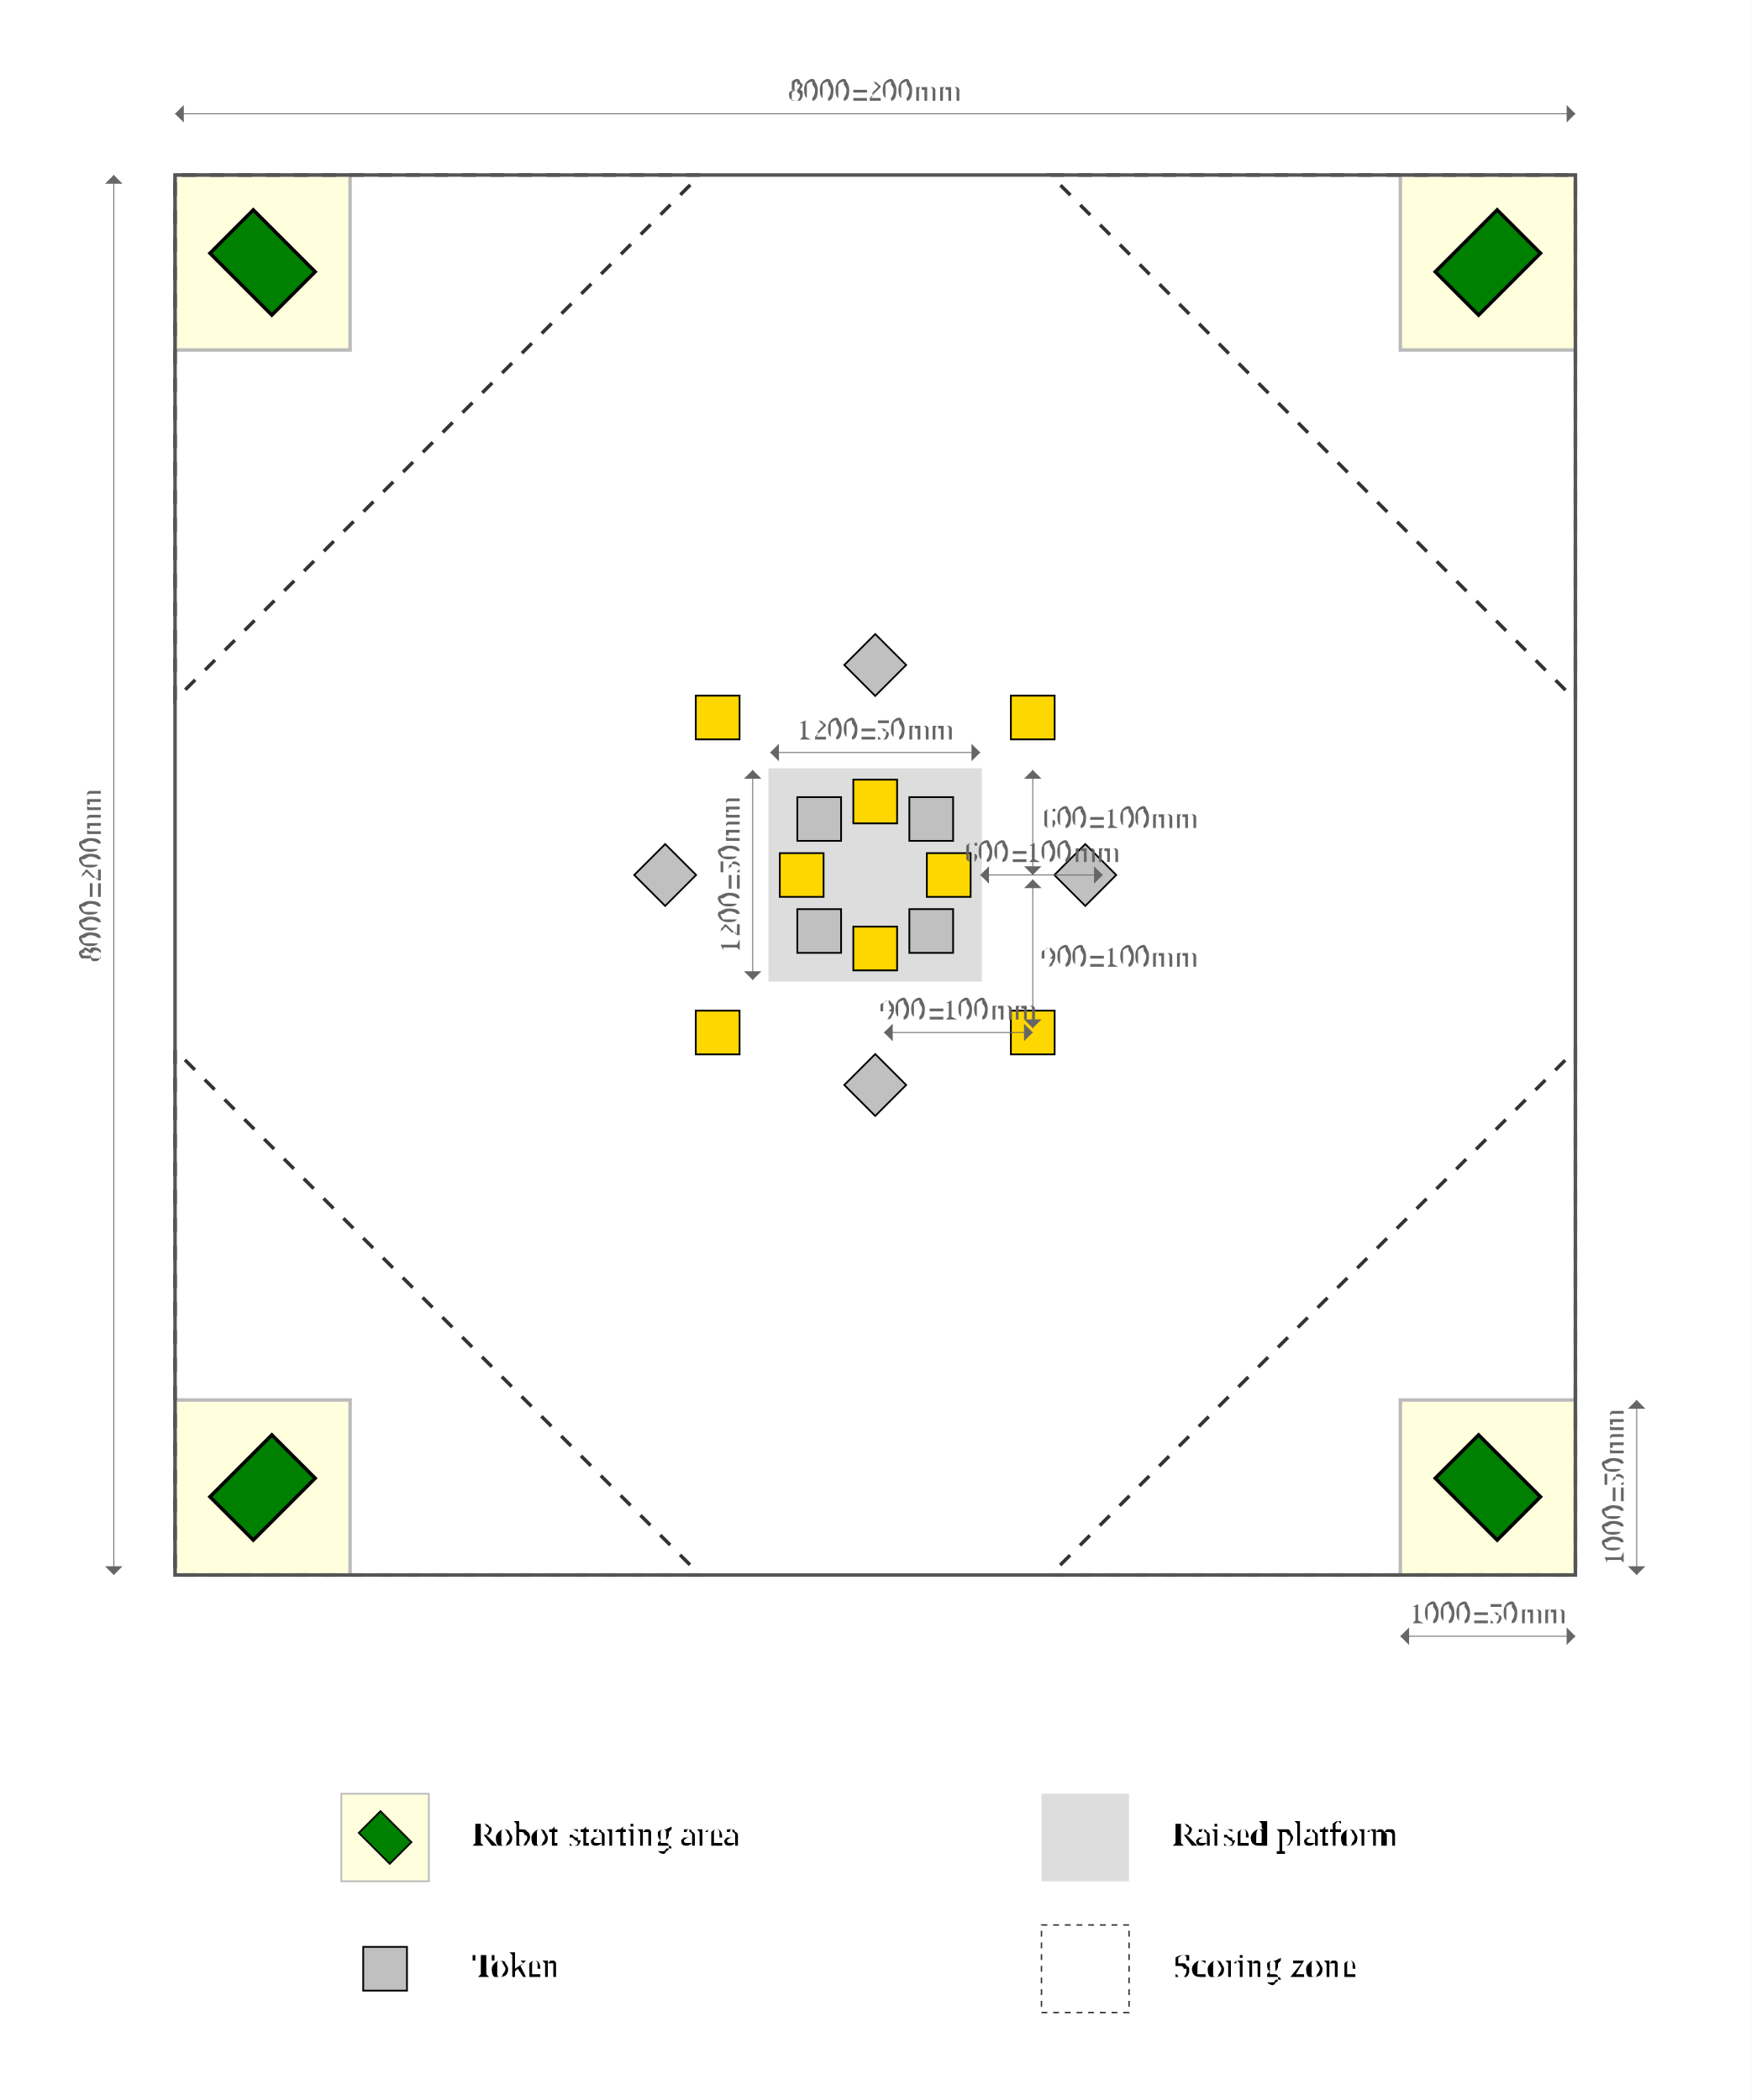
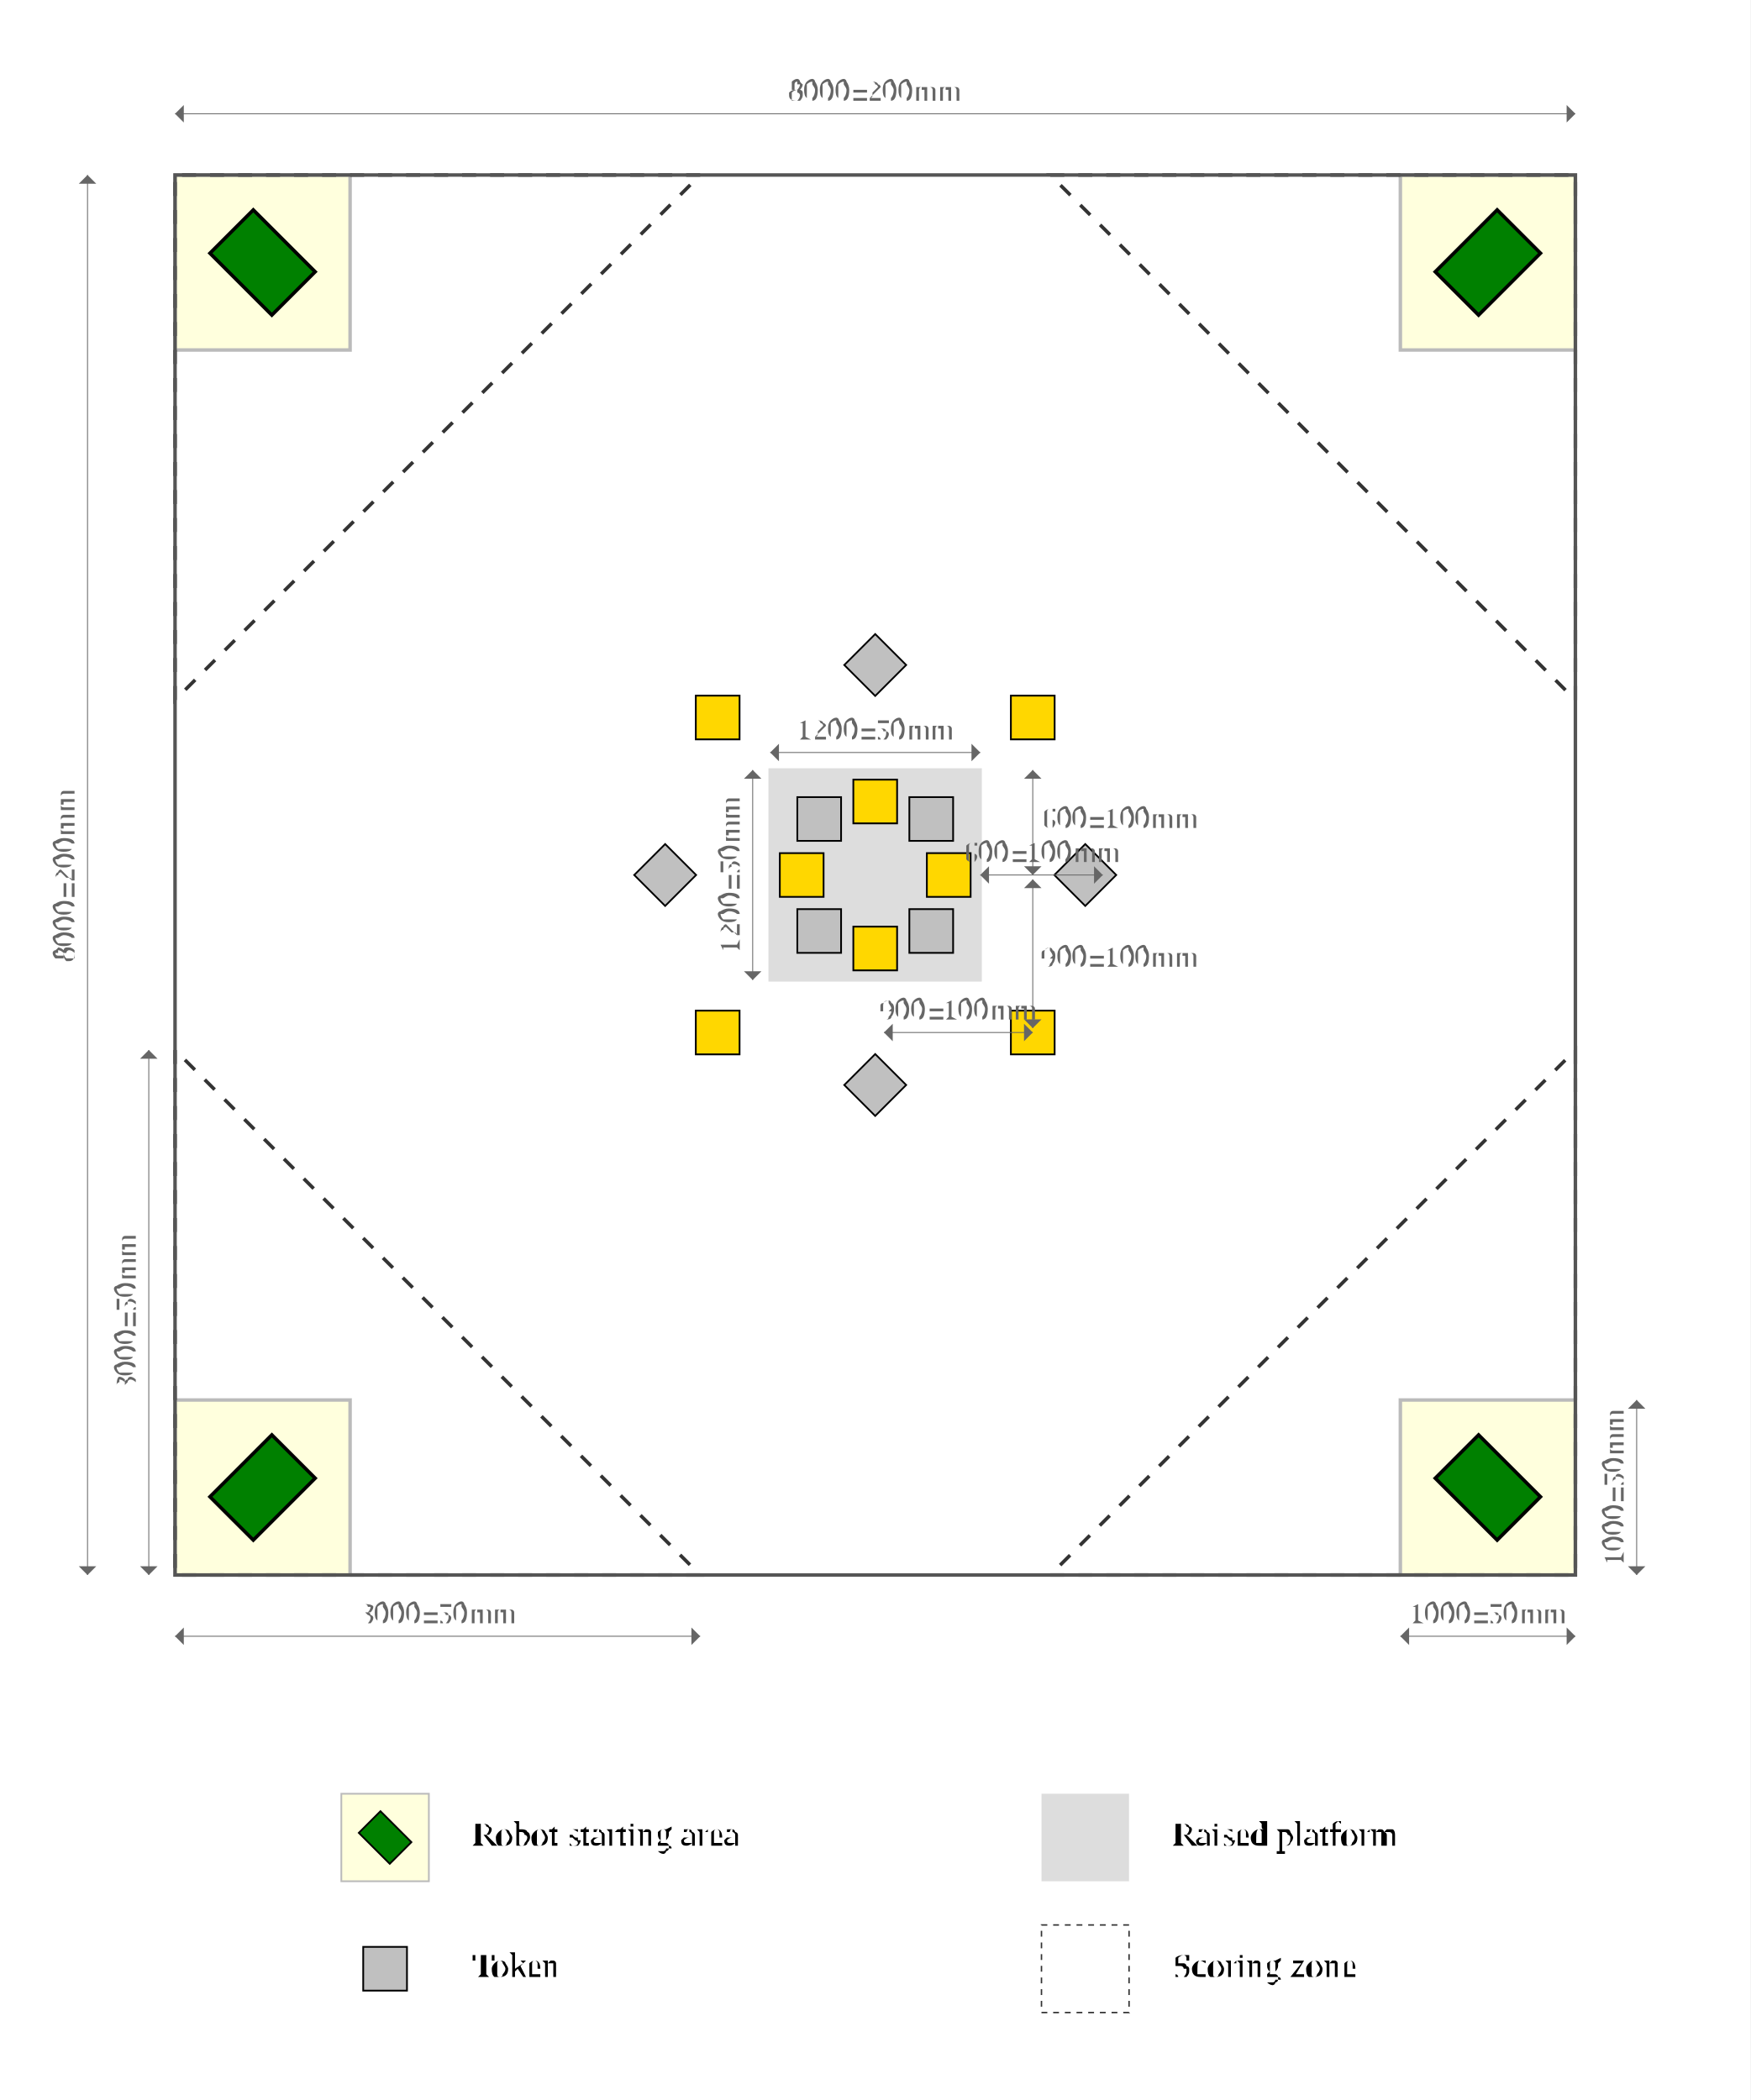
<svg xmlns="http://www.w3.org/2000/svg" xmlns:xlink="http://www.w3.org/1999/xlink" version="1.1" baseProfile="full" width="1000" height="1200">
  <style type="text/css">
    
      .arena-wall {
        fill: none;
        stroke: #555;
        stroke-width: .02;
      }

      #token-silver {
        stroke: black;
        stroke-width: 0.01;
        fill: silver;
      }

      #token-gold {
        stroke: black;
        stroke-width: 0.01;
        fill: gold;
      }

      #robot {
        fill: green;
        stroke: black;
        stroke-width: 0.02;
      }

      .platform {
        fill: #ddd;
      }

      .zone {
        stroke: #333;
        stroke-width: 0.02;
        /*stroke-dasharray: 0.141, 0.141;*/
        stroke-dasharray: 0.08 0.08;
        /*stroke-dashoffset: -50%;*/
        fill: none;
      }

      #start-zone {
        stroke: #bbb;
        stroke-width: 0.02;
        fill: #ffd;
      }

      .dimension line {
        stroke: #666;
        stroke-width: 0.005;
        marker-start: url(#dimension-arrow-head-start);
        marker-end: url(#dimension-arrow-head-end);
      }

      .dimension text {
        fill: #666;
        font-size: 0.175px;
      }
      .dimension text.above {
        text-anchor: middle;
      }
      .dimension text.left-rotated {
        text-anchor: middle;
        transform: rotate(-90deg);
      }
      .dimension text.left {
        text-anchor: end;
        dominant-baseline: middle;
      }
      .dimension text.right {
        text-anchor: start;
        dominant-baseline: middle;
      }

      .dimension-arrow-head {
        fill: #666;
      }

      .dimension-guide {
        stroke: #666;
        stroke-width: 0.01;
        stroke-dasharray: 0.003 0.04;
        stroke-linecap: round;
        fill: none;
      }

      .legend-label {
        font-size: 0.2px;
        text-anchor: start;
        dominant-baseline: middle;
      }
    
  </style>
  <defs>
    <rect x="-0.125" y="-0.125" width="0.25" height="0.25" id="token-silver" />
    <rect x="-0.125" y="-0.125" width="0.25" height="0.25" id="token-gold" />
    <rect width="0.35" height="0.5" x="-0.175" y="-0.25" id="robot" />
    <g id="start-zone">
      <rect x="-0.5" y="-0.5" width="1" height="1" />
    </g>
    <g id="start-zone-with-robot">
      <use xlink:href="#start-zone" />
      <use xlink:href="#robot" transform="rotate(135)" />
    </g>
    <g id="tokens-quarter">
      <use xlink:href="#token-silver" transform="translate(0.32 0.32)" />
      <use xlink:href="#token-gold" transform="translate(0.42 0)" />
      <use xlink:href="#token-gold" transform="translate(0.9 0.9)" />
      <use xlink:href="#token-silver" transform="translate(0 1.2) rotate(45 0 0)" />
      <path class="zone" d="M4 1 v3 h-3 z" />
    </g>
    <g id="start-area">
      <use xlink:href="#start-zone-with-robot" transform="translate(0.5 0.5)" />
    </g>
    <g id="zone">
      <rect x="-0.6" y="-0.6" width="1.2" height="1.2" class="zone" />
    </g>
    <g id="volcano">
      <path d="M-1.8 -1.8 v3.6 h3.6 v-3.6 h-3.6 l1.2 1.2 h1.2 v1.2 h-1.2 v-1.2" />
    </g>
    <g id="dimension-arrow-head" transform="scale(0.05)">
      <path d="M0,0 L1,1 L1,-1 L0,0" class="dimension-arrow-head" />
    </g>
    <marker id="dimension-arrow-head-start" orient="auto" markerWidth="1" markerHeight="2" refX="0" refY="1" markerUnits="userSpaceOnUse">
      <use xlink:href="#dimension-arrow-head" transform="translate(0 1)" />
    </marker>
    <marker id="dimension-arrow-head-end" orient="auto" markerWidth="1" markerHeight="2" refX="1" refY="1" markerUnits="userSpaceOnUse">
      <use xlink:href="#dimension-arrow-head" transform="translate(1 1) scale(-1 1)" />
    </marker>
  </defs>
  <rect width="100%" height="100%" fill="white" />
  <g id="arena-space" transform="scale(100)">
    <g id="arena" transform="translate(1 1)">
      <use xlink:href="#start-area" />
      <use xlink:href="#start-area" transform="rotate(90 4 4)" />
      <use xlink:href="#start-area" transform="rotate(180 4 4)" />
      <use xlink:href="#start-area" transform="rotate(270 4 4)" />
      <g class="dimension" transform="translate(7.5 8.35)">
        <line x1="-0.5" y1="0" x2="0.5" y2="0" />
        <text x="0" y="-0.075" class="above">1000±50mm</text>
      </g>
      <g class="dimension" transform="translate(8.35 7.5)">
        <line x1="0" y1="-0.5" x2="0" y2="0.5" />
        <text x="0" y="-0.075" class="left-rotated">1000±50mm</text>
      </g>
+       <g class="dimension" transform="translate(-0.15 6.5)">
+         <line x1="0" y1="-1.5" x2="0" y2="1.5" />
+         <text x="0" y="-0.075" class="left-rotated">3000±50mm</text>
+       </g>
+       <g class="dimension" transform="translate(1.5 8.35)">
+         <line x1="-1.5" y1="0" x2="1.5" y2="0" />
+         <text x="0" y="-0.075" class="above">3000±50mm</text>
+       </g>
      <g class="platform" transform="translate(4 4)">
        <rect x="-0.61" y="-0.61" width="1.219" height="1.219" />
      </g>
      <g class="dimension" transform="translate(4 3.3)">
        <line x1="-0.6" y1="0" x2="0.6" y2="0" />
        <text x="0" y="-0.075" class="above">1200±50mm</text>
      </g>
      <g class="dimension" transform="translate(3.3 4)">
        <line x1="0" y1="-0.6" x2="0" y2="0.6" />
        <text x="0" y="-0.075" class="left-rotated">1200±50mm</text>
      </g>
      <g transform="translate(4 4)">
        <use xlink:href="#tokens-quarter" />
        <use xlink:href="#tokens-quarter" transform="rotate(90 0 0)" />
        <use xlink:href="#tokens-quarter" transform="rotate(180 0 0)" />
        <use xlink:href="#tokens-quarter" transform="rotate(270 0 0)" />
      </g>
      <g class="dimension" transform="translate(4.95 4)">
        <line x1="-0.35" y1="0" x2="0.35" y2="0" />
        <text x="0" y="-0.075" class="above">600±100mm</text>
      </g>
      <g class="dimension" transform="translate(4.9 3.7)">
        <line x1="0" y1="-0.3" x2="0" y2="0.3" />
        <text x="0.05" y="0.03">600±100mm</text>
      </g>
      <g class="dimension" transform="translate(4.475 4.9)">
        <line x1="-0.425" y1="0" x2="0.425" y2="0" />
        <text x="0" y="-0.075" class="above">900±100mm</text>
      </g>
      <g class="dimension" transform="translate(4.9 4.45)">
        <line x1="0" y1="-0.425" x2="0" y2="0.425" />
        <text x="0.05" y="0.075">900±100mm</text>
      </g>
      <rect width="8" height="8" x="0" y="0" class="arena-wall" />
      <g class="dimension" transform="translate(4 -0.35)">
        <line x1="-4" y1="0" x2="4" y2="0" />
        <text x="0" y="-0.075" class="above">8000±200mm</text>
      </g>
-       <g class="dimension" transform="translate(-0.35 4)">
+       <g class="dimension" transform="translate(-0.5 4)">
        <line x1="0" y1="-4" x2="0" y2="4" />
        <text x="0" y="-0.075" class="left-rotated">8000±200mm</text>
      </g>
    </g>
    <g id="legend" transform="translate(2.2 10.5)">
      <g transform="translate(0 0)">
        <use xlink:href="#start-zone-with-robot" transform="scale(0.5)" />
        <text x="0.5" y="0" class="legend-label">Robot starting area</text>
      </g>
      <g transform="translate(0 0.75)">
        <use xlink:href="#token-silver" />
        <text x="0.5" y="0" class="legend-label">Token</text>
      </g>
      <g transform="translate(4 0)">
        <rect class="platform" x="-0.25" y="-0.25" width="0.5" height="0.5" />
        <text x="0.5" y="0" class="legend-label">Raised platform</text>
      </g>
      <g transform="translate(4 0.75)">
        <use xlink:href="#zone" transform="scale(0.417)" />
        <text x="0.5" y="0" class="legend-label">Scoring zone</text>
      </g>
    </g>
  </g>
</svg>
